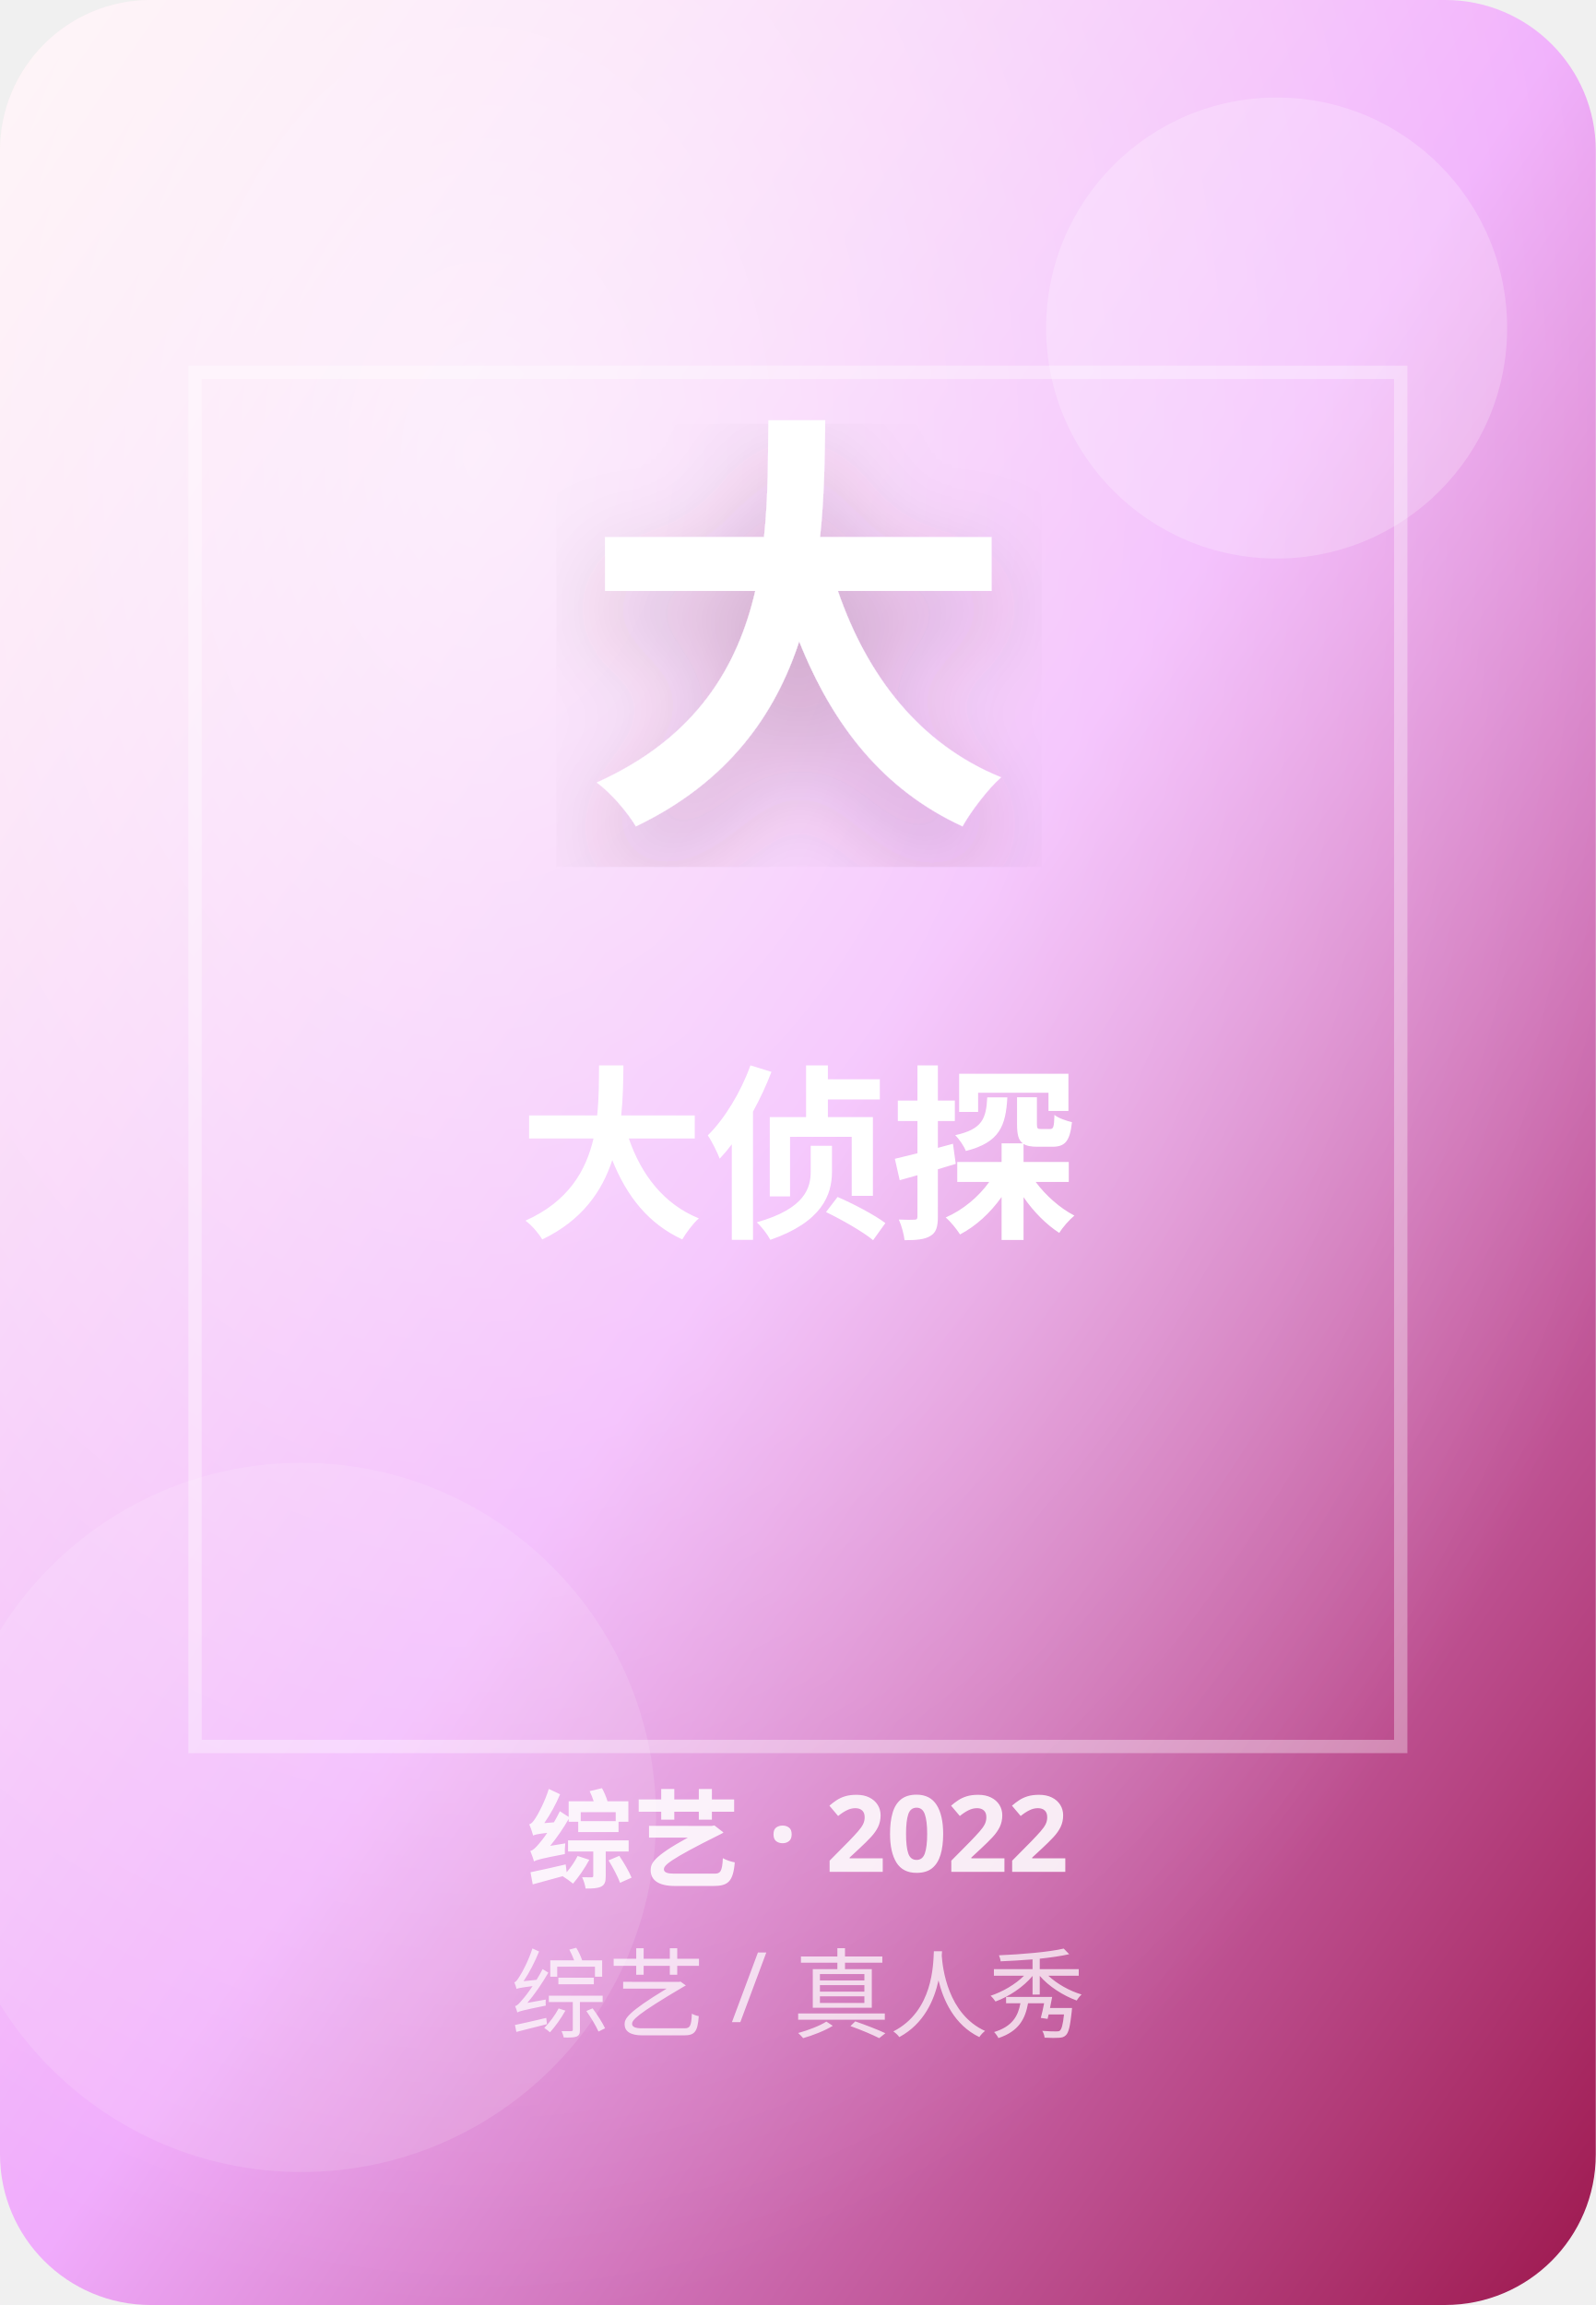
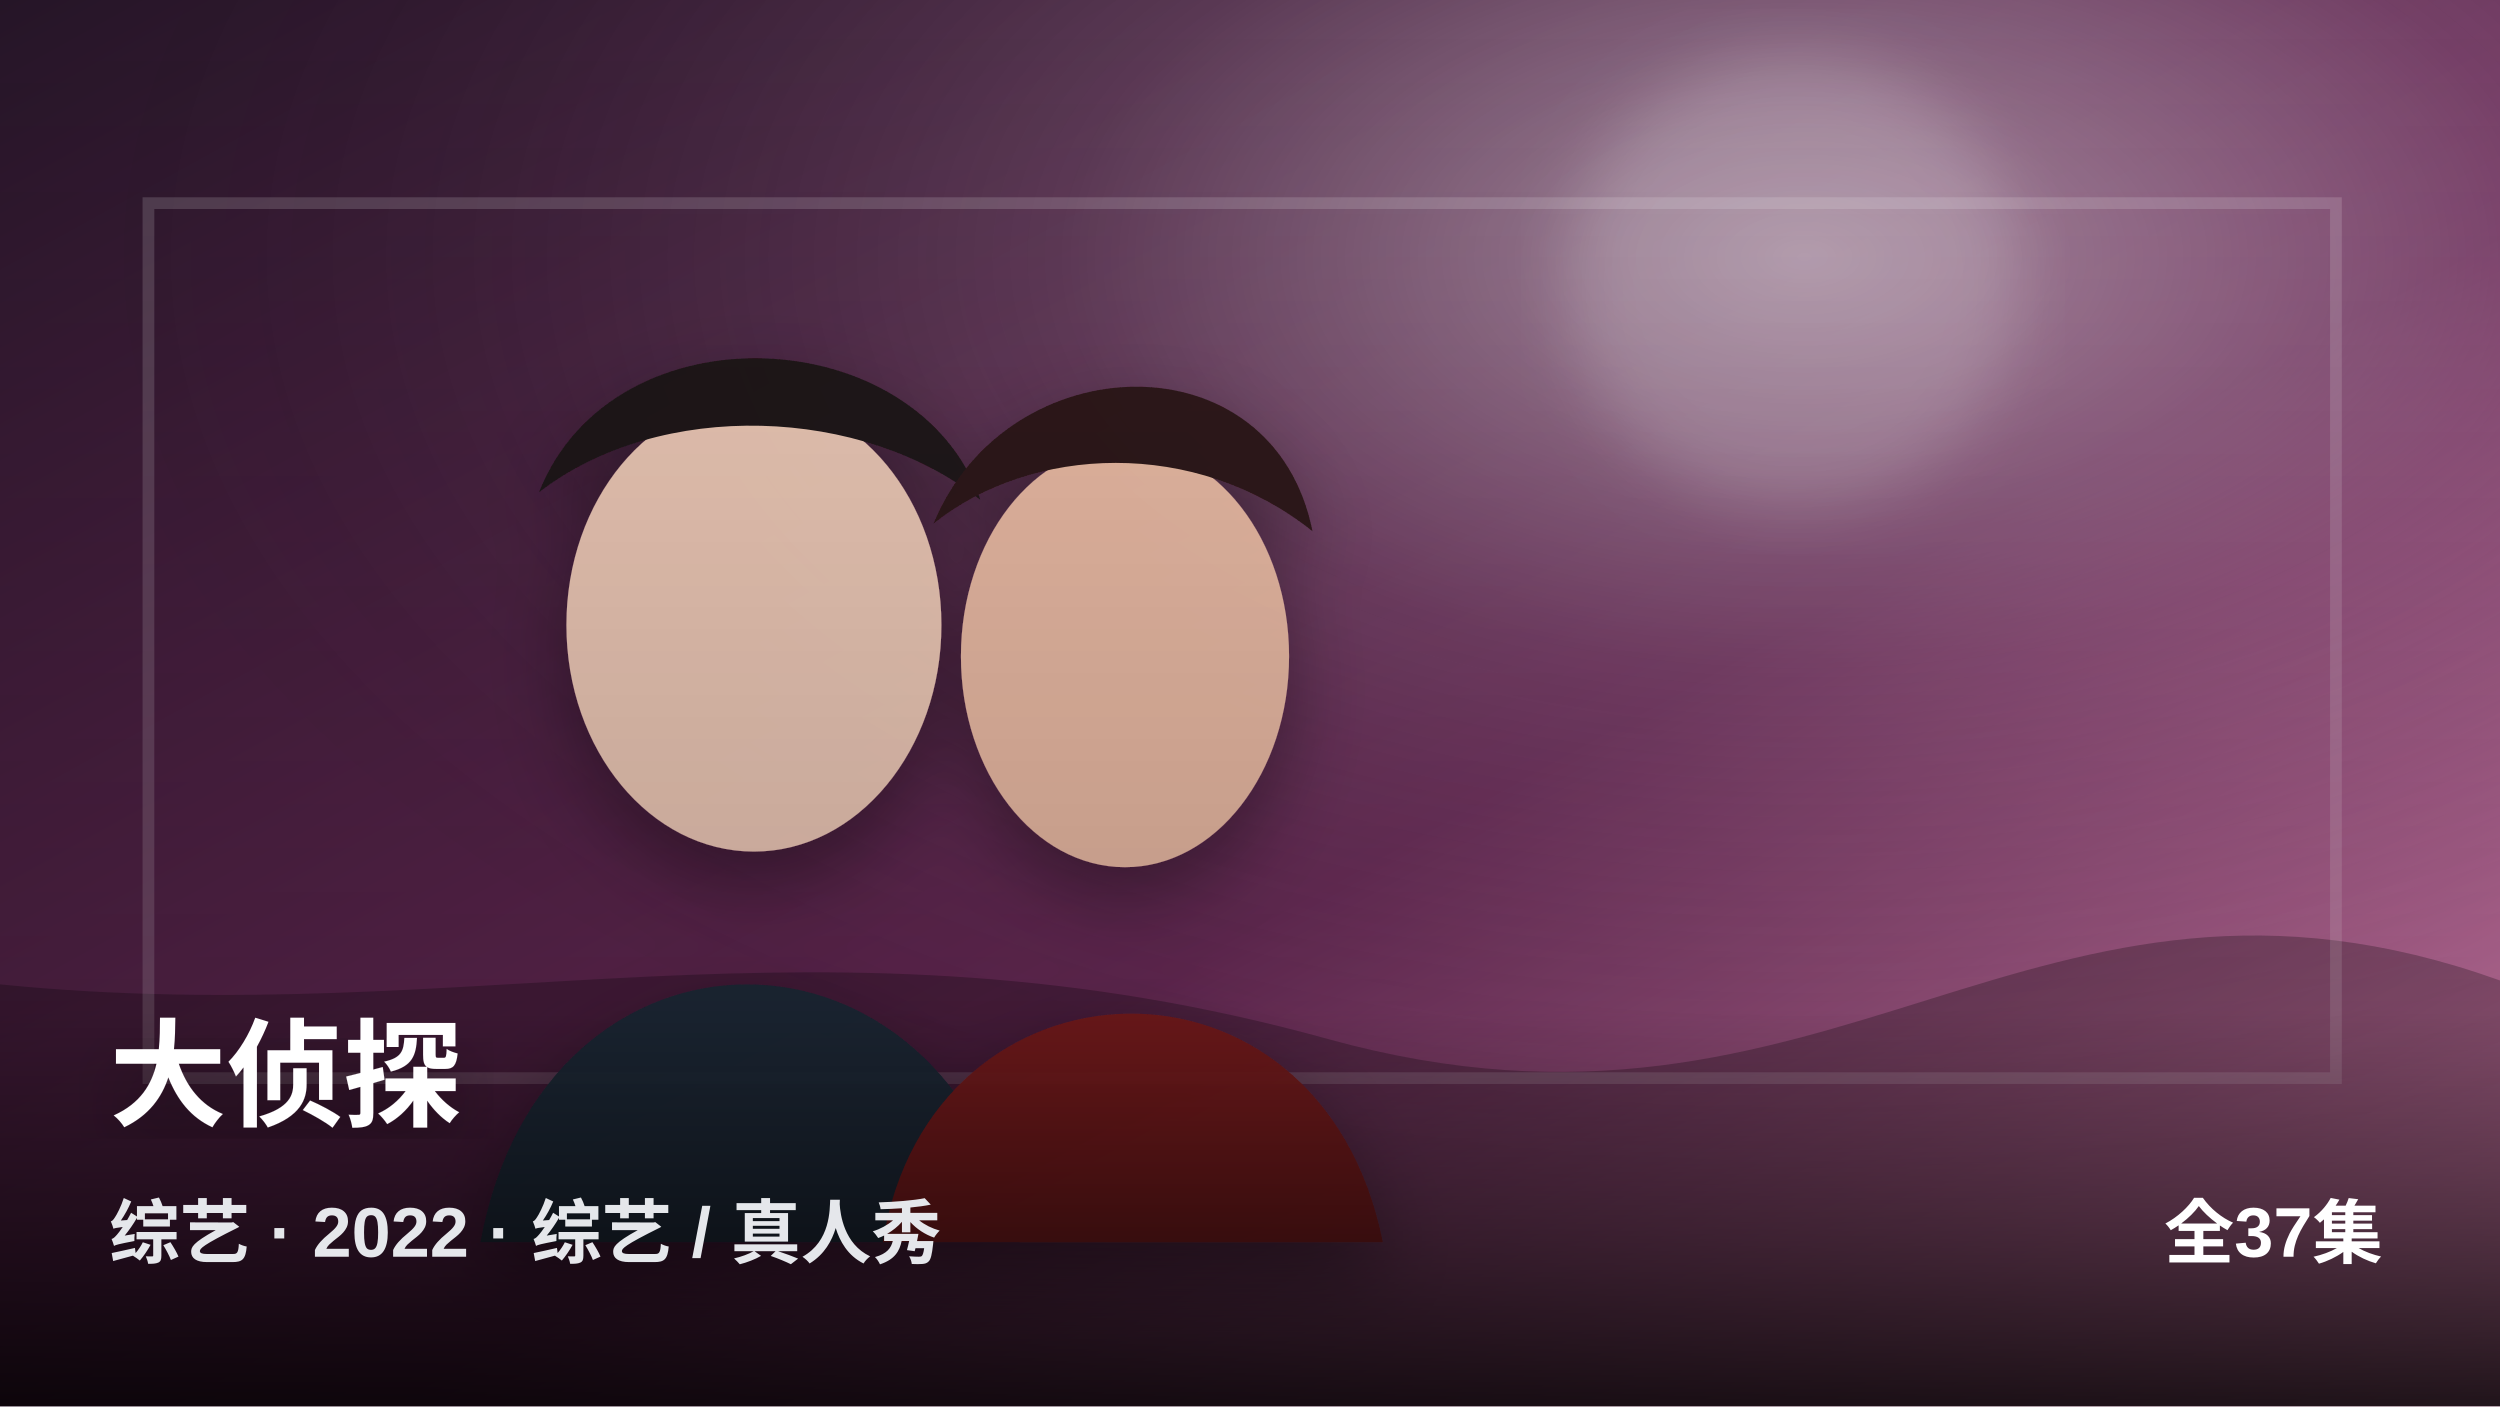
- <svg xmlns="http://www.w3.org/2000/svg" width="360" height="520" viewBox="0 0 360 520">
+ <svg xmlns="http://www.w3.org/2000/svg" width="640" height="360" viewBox="0 0 640 360">
  <defs>
-     <linearGradient id="g" x1="0" y1="0" x2="1" y2="1">
-       <stop offset="0" stop-color="#fff1f2" />
-       <stop offset="0.5" stop-color="#f0abfc" />
-       <stop offset="1" stop-color="#9d174d" />
+     <linearGradient id="bg" x1="0" y1="0" x2="1" y2="1">
+       <stop offset="0" stop-color="#251527" />
+       <stop offset="0.58" stop-color="#6d2a5a" />
+       <stop offset="1" stop-color="#ff9ccf" />
    </linearGradient>
-     <radialGradient id="r" cx="30%" cy="20%" r="80%">
-       <stop offset="0" stop-color="#fff" stop-opacity=".65" />
-       <stop offset="1" stop-color="#fff" stop-opacity="0" />
+     <radialGradient id="light" cx="72%" cy="18%" r="70%">
+       <stop offset="0" stop-color="#fff" stop-opacity=".48" />
+       <stop offset=".42" stop-color="#fff" stop-opacity=".12" />
+       <stop offset="1" stop-color="#000" stop-opacity="0" />
    </radialGradient>
+     <linearGradient id="fade" x1="0" y1="0" x2="0" y2="1">
+       <stop offset="0" stop-color="#000" stop-opacity="0" />
+       <stop offset=".72" stop-color="#000" stop-opacity=".18" />
+       <stop offset="1" stop-color="#000" stop-opacity=".82" />
+     </linearGradient>
+     <filter id="soft">
+       <feGaussianBlur stdDeviation="8" />
+     </filter>
    <filter id="shadow">
-       <feDropShadow dx="0" dy="10" stdDeviation="12" flood-color="#4a102b" flood-opacity=".26" />
+       <feDropShadow dx="0" dy="8" stdDeviation="10" flood-color="#000" flood-opacity=".38" />
    </filter>
  </defs>
-   <rect width="360" height="520" rx="34" fill="url(#g)" />
-   <rect width="360" height="520" rx="34" fill="url(#r)" />
-   <circle cx="288" cy="74" r="52" fill="#fff" opacity=".22" />
-   <circle cx="68" cy="410" r="80" fill="#fff" opacity=".12" />
-   <path d="M44 84h272v310H44z" fill="none" stroke="#fff" stroke-opacity=".34" stroke-width="3" />
-   <text x="180" y="178" text-anchor="middle" font-family="Microsoft YaHei, SimHei, sans-serif" font-size="98" font-weight="900" fill="#fff" filter="url(#shadow)">大</text>
-   <text x="180" y="276" text-anchor="middle" font-family="Microsoft YaHei, SimHei, sans-serif" font-size="42" font-weight="900" fill="#fff">大侦探</text>
-   <text x="180" y="326" text-anchor="middle" font-family="Microsoft YaHei, SimHei, sans-serif" font-size="36" font-weight="800" fill="#fff" opacity=".92" />
-   <text x="180" y="424" text-anchor="middle" font-family="Microsoft YaHei, SimHei, sans-serif" font-size="24" font-weight="700" fill="#fff" opacity=".86">综艺 · 2022</text>
-   <text x="180" y="458" text-anchor="middle" font-family="Microsoft YaHei, SimHei, sans-serif" font-size="22" fill="#fff" opacity=".72">综艺 / 真人秀</text>
+   <rect width="640" height="360" fill="url(#bg)" />
+   <rect width="640" height="360" fill="url(#light)" />
+   <path d="M0 252 C120 264 210 230 340 266 S520 208 640 251 V360 H0Z" fill="#000" opacity=".25" />
+   <circle cx="459" cy="72" r="58" fill="#fff" opacity=".18" filter="url(#soft)" />
+   <rect x="38" y="52" width="560" height="224" fill="none" stroke="#fff" stroke-opacity=".16" stroke-width="3" />
+   <g filter="url(#shadow)" opacity=".94">
+     <ellipse cx="193" cy="160" rx="48" ry="58" fill="#f7d2bd" />
+     <path d="M123 318 C139 230 243 230 261 318Z" fill="#1f2937" />
+     <path d="M138 126 C157 78 235 82 251 128 C221 104 169 102 138 126Z" fill="#1b1717" />
+     <ellipse cx="288" cy="168" rx="42" ry="54" fill="#f3c4aa" />
+     <path d="M226 318 C238 242 338 238 354 318Z" fill="#7f1d1d" />
+     <path d="M239 134 C258 88 326 86 336 136 C306 112 264 114 239 134Z" fill="#2a1814" />
+   </g>
+   <rect width="640" height="360" fill="url(#fade)" />
+   <text x="28" y="286" font-family="Microsoft YaHei, PingFang SC, Arial, sans-serif" font-size="30" font-weight="900" fill="#fff" filter="url(#shadow)">大侦探</text>
+   <text x="28" y="322" font-family="Microsoft YaHei, PingFang SC, Arial, sans-serif" font-size="18" font-weight="700" fill="#e5e7eb">综艺 · 2022 · 综艺 / 真人秀</text>
+   <text x="610" y="322" text-anchor="end" font-family="Microsoft YaHei, PingFang SC, Arial, sans-serif" font-size="18" font-weight="800" fill="#fff">全37集</text>
</svg>
